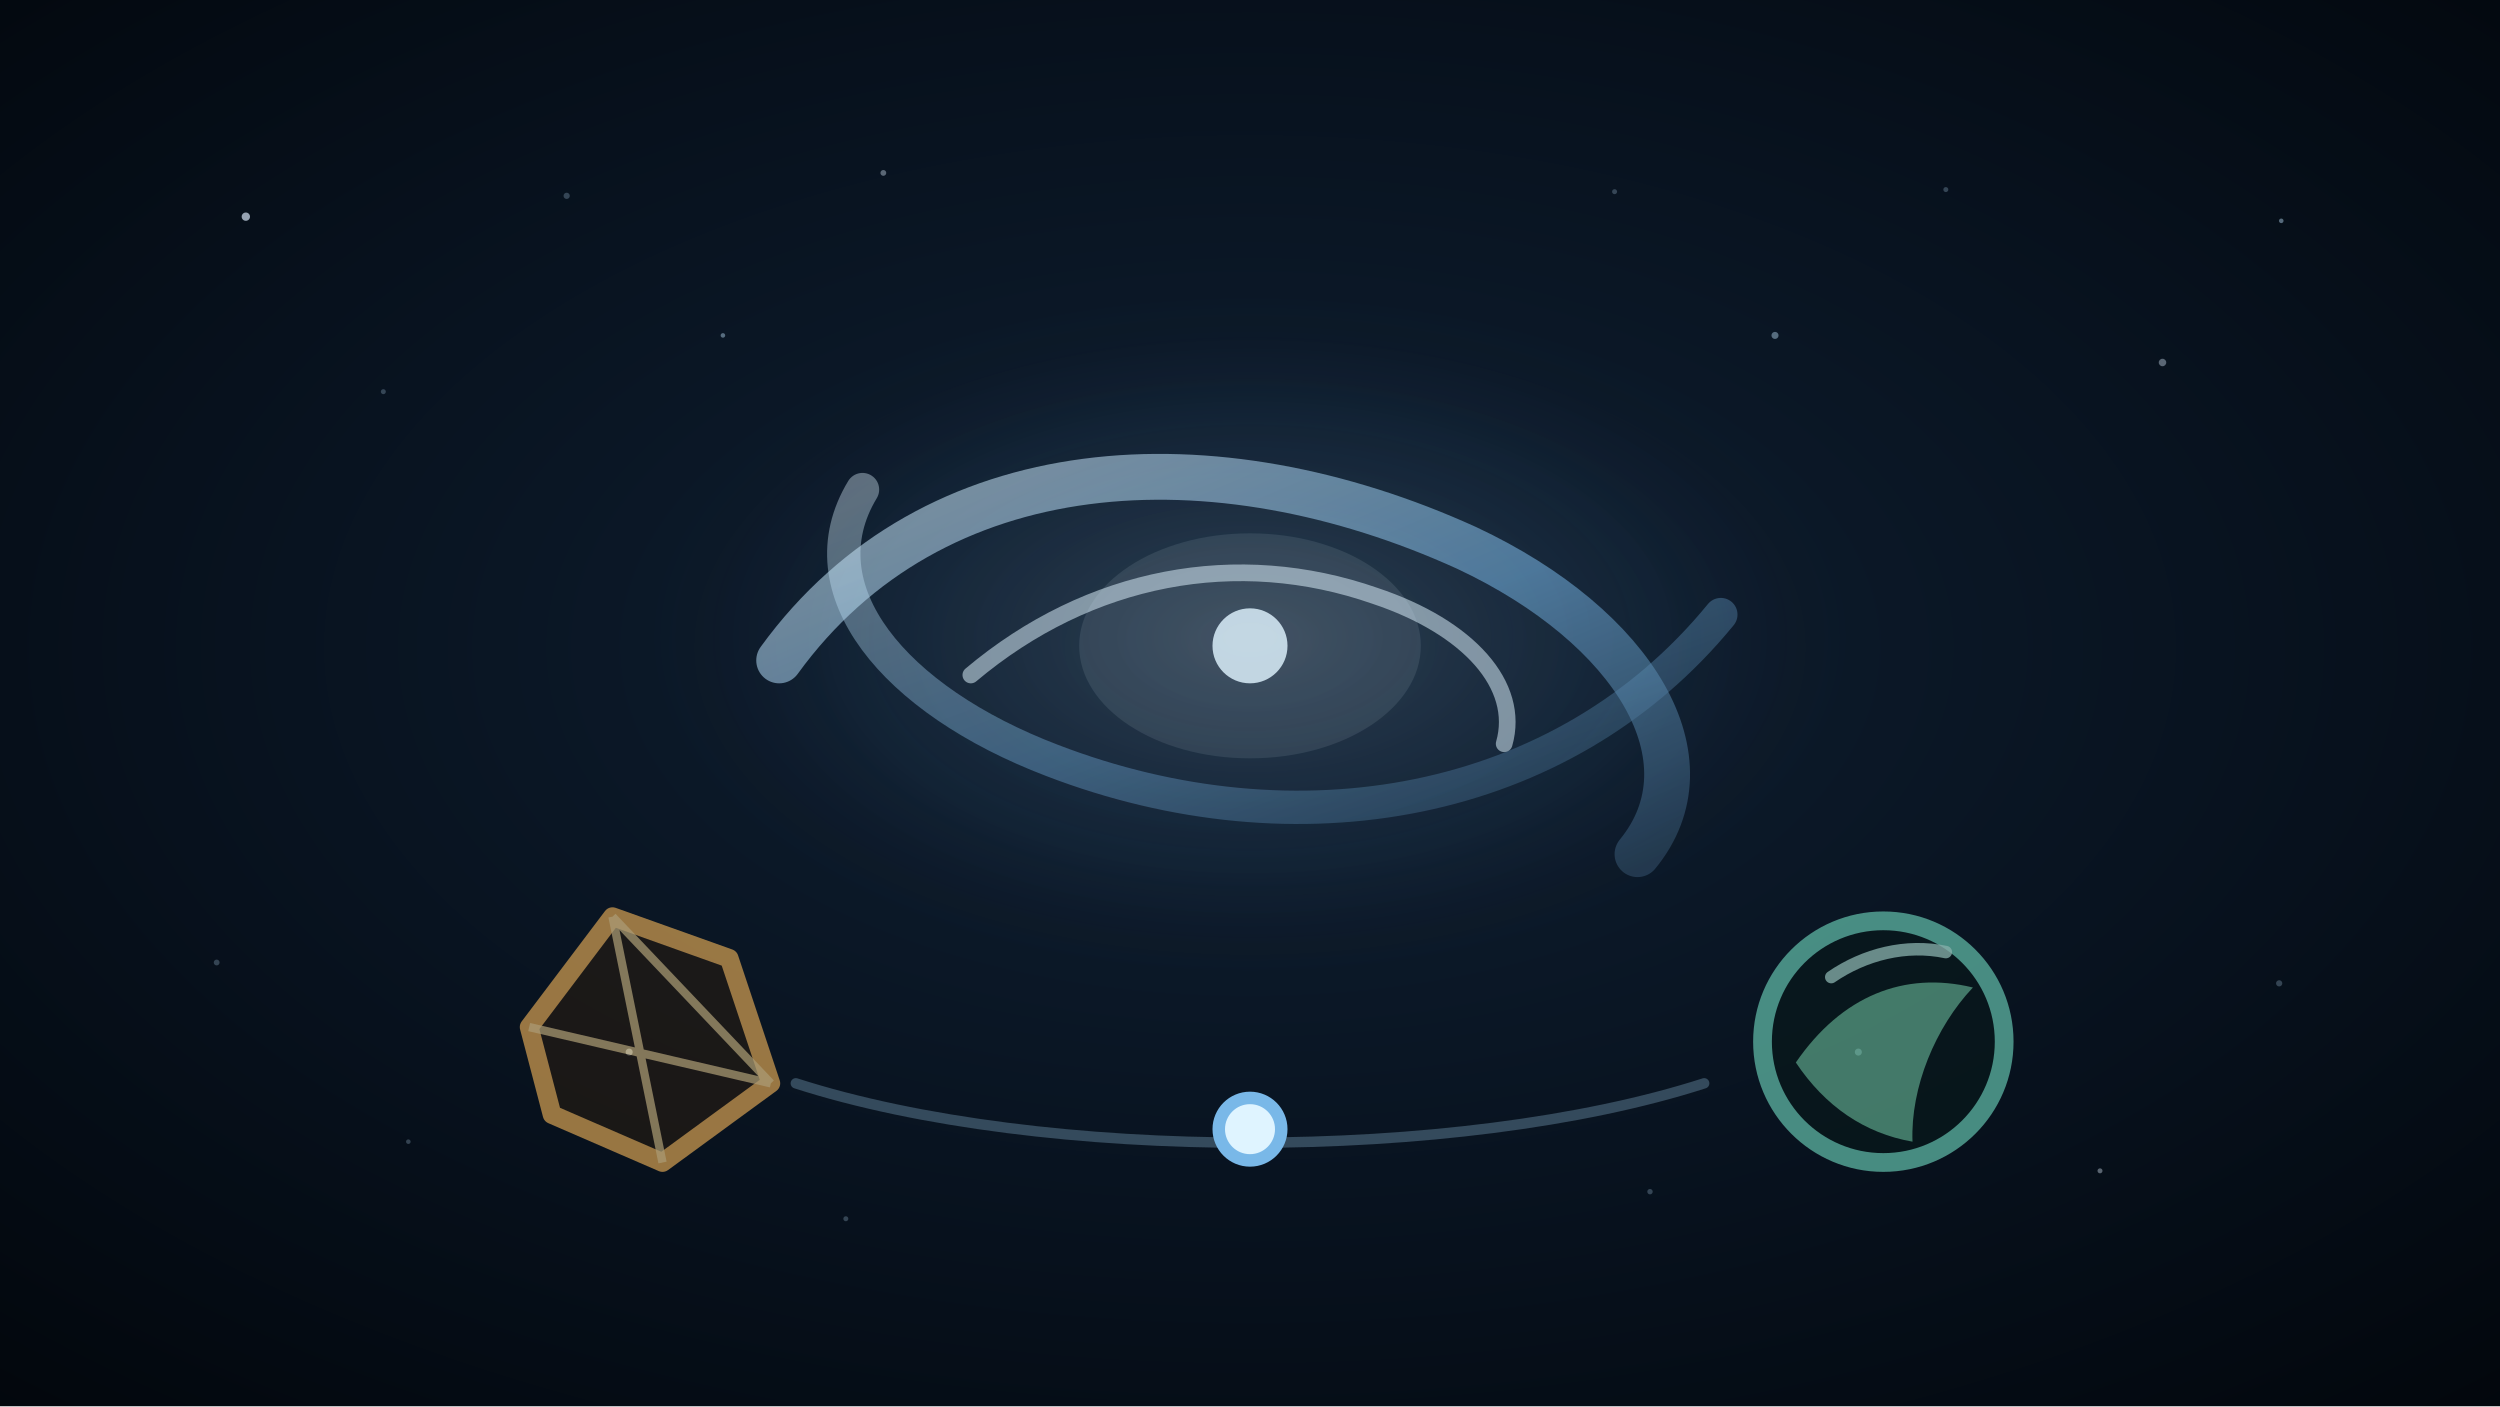
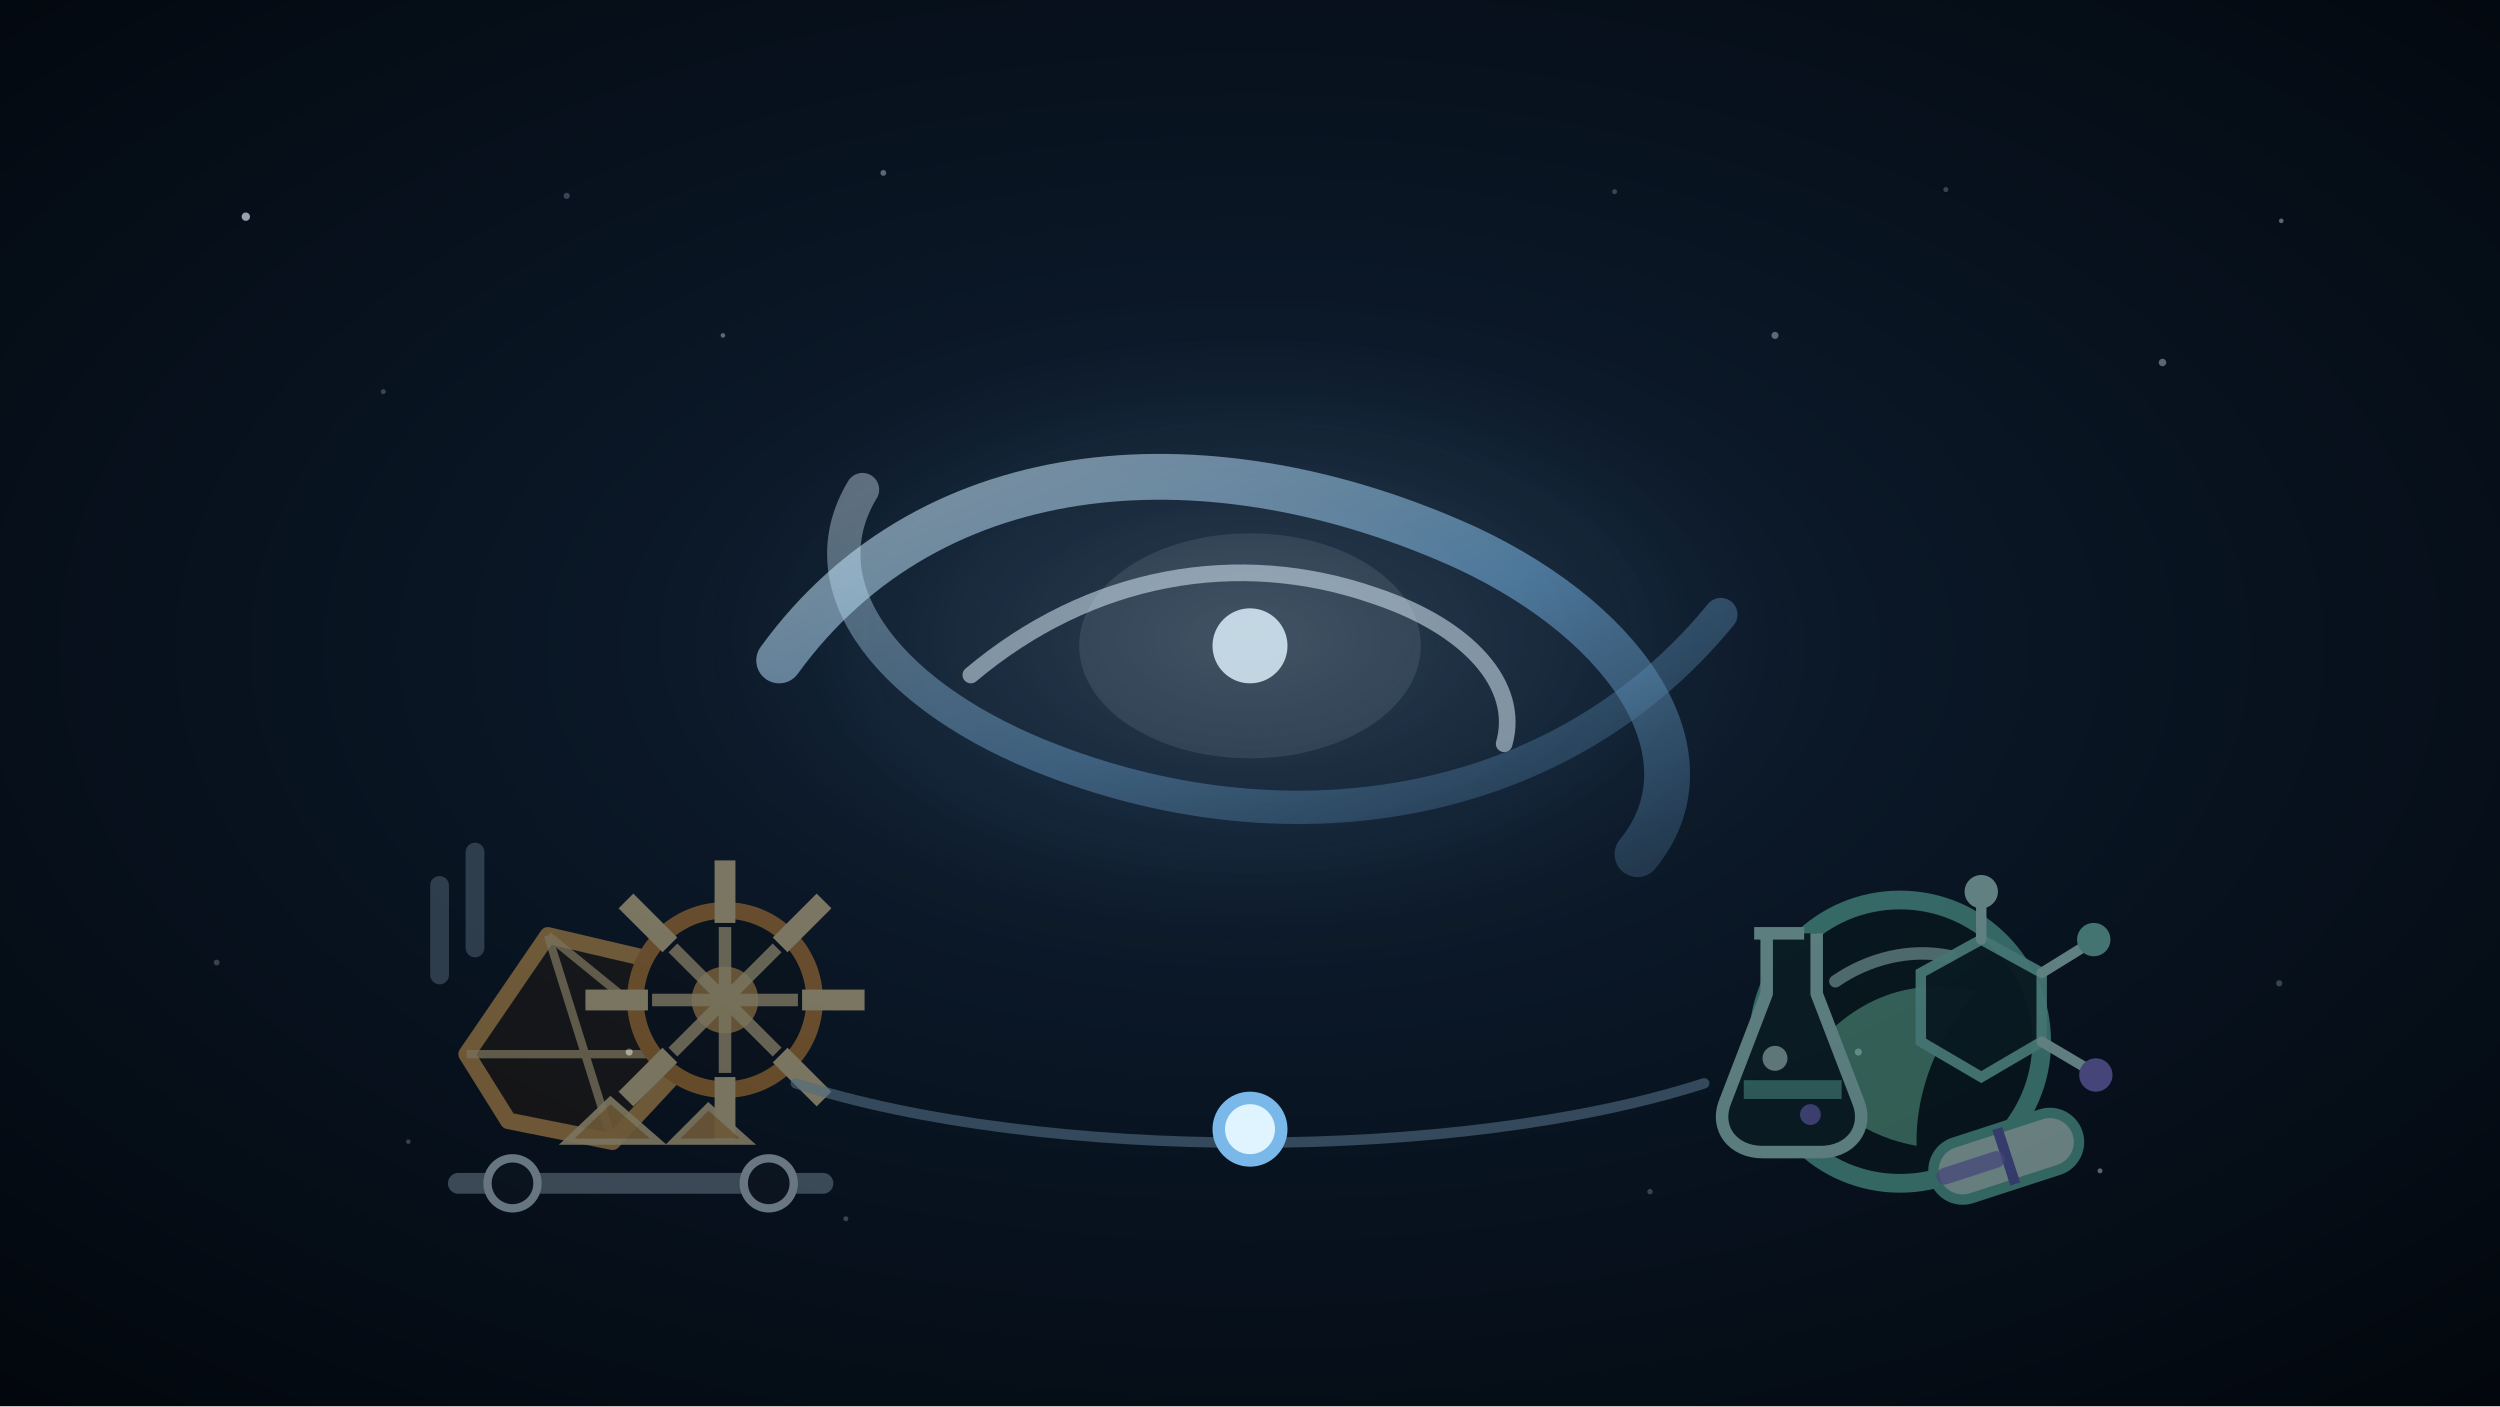
<svg xmlns="http://www.w3.org/2000/svg" width="1200" height="675" viewBox="0 0 1200 675" role="img" aria-labelledby="title desc">
  <defs>
    <radialGradient id="background" cx="50%" cy="46%" r="76%">
      <stop offset="0" stop-color="#102033" />
      <stop offset="0.58" stop-color="#07111d" />
      <stop offset="1" stop-color="#02060b" />
    </radialGradient>
    <radialGradient id="galaxyGlow" cx="50%" cy="50%" r="50%">
      <stop offset="0" stop-color="#dff4ff" stop-opacity="0.22" />
      <stop offset="0.65" stop-color="#79b8e8" stop-opacity="0.07" />
      <stop offset="1" stop-color="#02060b" stop-opacity="0" />
    </radialGradient>
    <linearGradient id="accent" x1="0" y1="0" x2="1" y2="1">
      <stop offset="0" stop-color="#dff4ff" />
      <stop offset="0.55" stop-color="#79b8e8" />
      <stop offset="1" stop-color="#35546f" />
    </linearGradient>
  </defs>
  <rect width="1200" height="675" fill="url(#background)" />
  <g>
    <circle cx="118" cy="104" r="2" fill="#dfefff" opacity="0.66" />
    <circle cx="184" cy="188" r="1.2" fill="#7e98ad" opacity="0.38" />
    <circle cx="272" cy="94" r="1.5" fill="#7e98ad" opacity="0.38" />
    <circle cx="347" cy="161" r="1.1" fill="#7e98ad" opacity="0.66" />
    <circle cx="424" cy="83" r="1.4" fill="#dfefff" opacity="0.38" />
    <circle cx="775" cy="92" r="1.2" fill="#7e98ad" opacity="0.38" />
    <circle cx="852" cy="161" r="1.7" fill="#7e98ad" opacity="0.66" />
    <circle cx="934" cy="91" r="1.2" fill="#7e98ad" opacity="0.38" />
    <circle cx="1038" cy="174" r="1.8" fill="#dfefff" opacity="0.38" />
    <circle cx="1095" cy="106" r="1.1" fill="#7e98ad" opacity="0.66" />
    <circle cx="104" cy="462" r="1.4" fill="#7e98ad" opacity="0.38" />
    <circle cx="196" cy="548" r="1.1" fill="#7e98ad" opacity="0.38" />
    <circle cx="302" cy="505" r="1.7" fill="#dfefff" opacity="0.66" />
    <circle cx="406" cy="585" r="1.2" fill="#7e98ad" opacity="0.38" />
    <circle cx="792" cy="572" r="1.3" fill="#7e98ad" opacity="0.38" />
    <circle cx="892" cy="505" r="1.7" fill="#7e98ad" opacity="0.66" />
    <circle cx="1008" cy="562" r="1.2" fill="#dfefff" opacity="0.38" />
    <circle cx="1094" cy="472" r="1.5" fill="#7e98ad" opacity="0.38" />
  </g>
  <g>
    <ellipse cx="600" cy="306" rx="300" ry="170" fill="url(#galaxyGlow)" opacity="0.72" />
    <path d="M374 317 C448 215 583 208 704 263 C785 301 823 365 786 410" fill="none" stroke="url(#accent)" stroke-width="22" stroke-linecap="round" opacity="0.54" />
    <path d="M826 295 C750 388 622 410 505 365 C429 336 385 283 414 235" fill="none" stroke="url(#accent)" stroke-width="16" stroke-linecap="round" opacity="0.38" />
    <path d="M466 324 C523 276 594 263 660 286 C705 301 730 329 722 357" fill="none" stroke="#dff4ff" stroke-width="8" stroke-linecap="round" opacity="0.52" />
    <ellipse cx="600" cy="310" rx="82" ry="54" fill="#dff4ff" opacity="0.10" />
    <circle cx="600" cy="310" r="18" fill="#dff4ff" opacity="0.82" />
  </g>
-   <g opacity="0.66">
-     <path d="M254 493 L294 440 L350 460 L370 520 L318 558 L265 535 Z" fill="#241b12" stroke="#e4aa55" stroke-width="9" stroke-linejoin="round" />
-     <path d="M294 440 L318 558 M254 493 L370 520 M294 440 L370 520" fill="none" stroke="#ffe2a0" stroke-width="4" opacity="0.72" />
+   <g opacity="0.46">
+     <path d="M224 506 L263 449 L310 460 L333 506 L294 548 L244 538 Z" fill="#241b12" stroke="#e4aa55" stroke-width="8" stroke-linejoin="round" />
+     <path d="M263 449 L294 548 M224 506 L333 506 M263 449 L333 506" fill="none" stroke="#ffe2a0" stroke-width="4" opacity="0.74" />
+     <g transform="translate(348 480)">
+       <circle r="43" fill="#0b1118" stroke="#d58e38" stroke-width="8" />
+       <circle r="16" fill="#e3aa55" opacity="0.92" />
+       <path d="M0-62 V-42 M0 42 V62 M-62 0 H-42 M42 0 H62 M-44-44 L-30-30 M30 30 L44 44 M44-44 L30-30 M-30 30 L-44 44" fill="none" stroke="#ffe7aa" stroke-width="10" stroke-linecap="square" />
+       <path d="M0-35 V35 M-35 0 H35 M-25-25 L25 25 M25-25 L-25 25" fill="none" stroke="#ffe7aa" stroke-width="6" opacity="0.82" />
+     </g>
+     <path d="M220 568 H395" fill="none" stroke="#8ba0af" stroke-width="10" stroke-linecap="round" opacity="0.86" />
+     <circle cx="246" cy="568" r="12" fill="#101820" stroke="#d9edf8" stroke-width="4" />
+     <circle cx="369" cy="568" r="12" fill="#101820" stroke="#d9edf8" stroke-width="4" />
+     <path d="M272 548 L293 528 L316 548 Z M323 548 L340 531 L359 548 Z" fill="#e3aa55" stroke="#ffe7aa" stroke-width="3" opacity="0.92" />
+     <path d="M211 425 V468 M228 409 V455" stroke="#7f95a6" stroke-width="9" stroke-linecap="round" opacity="0.70" />
  </g>
-   <g opacity="0.66">
-     <circle cx="904" cy="500" r="58" fill="#07191a" stroke="#69cbb5" stroke-width="9" />
-     <path d="M862 510 C884 478 914 466 947 474 C929 493 917 522 918 548 C895 544 876 531 862 510 Z" fill="#75d0a8" opacity="0.82" />
-     <path d="M879 469 C895 458 915 453 934 457" fill="none" stroke="#c9fff1" stroke-width="6" stroke-linecap="round" opacity="0.76" />
+   <g opacity="0.46">
+     <circle cx="912" cy="500" r="68" fill="#07191a" stroke="#69cbb5" stroke-width="9" />
+     <path d="M864 512 C886 480 916 468 949 476 C931 495 919 524 920 550 C897 546 878 533 864 512 Z" fill="#75d0a8" opacity="0.86" />
+     <path d="M881 471 C897 460 917 455 936 459" fill="none" stroke="#c9fff1" stroke-width="6" stroke-linecap="round" opacity="0.78" />
+     <path d="M951 451 L980 467 L980 500 L951 517 L922 500 L922 467 Z" fill="#0b2022" stroke="#8be6d4" stroke-width="5" opacity="0.96" />
+     <path d="M951 451 L951 430 M980 467 L1001 454 M980 500 L1002 513" fill="none" stroke="#c9fff1" stroke-width="5" stroke-linecap="round" />
+     <circle cx="951" cy="428" r="8" fill="#c9fff1" />
+     <circle cx="1005" cy="451" r="8" fill="#8be6d4" />
+     <circle cx="1006" cy="516" r="8" fill="#8d82e8" />
+     <path d="M842 448 H866 M848 448 V477 L828 529 C823 542 832 553 846 553 H874 C888 553 897 542 892 529 L872 477 V448" fill="#0a2324" stroke="#bdf8eb" stroke-width="6" stroke-linejoin="round" />
+     <path d="M837 523 H884" stroke="#69cbb5" stroke-width="9" opacity="0.82" />
+     <circle cx="852" cy="508" r="6" fill="#d9fff5" opacity="0.9" />
+     <circle cx="869" cy="535" r="5" fill="#8d82e8" opacity="0.85" />
+     <g transform="translate(963 555) rotate(-18)">
+       <rect x="-36" y="-14" width="72" height="28" rx="14" fill="#d9fff5" stroke="#69cbb5" stroke-width="5" />
+       <path d="M0 -14 V14" stroke="#6a70c9" stroke-width="5" />
+       <path d="M-31 0 H-5" stroke="#8d82e8" stroke-width="8" stroke-linecap="round" opacity="0.72" />
+     </g>
  </g>
  <path d="M382 520 C500 558 700 558 818 520" fill="none" stroke="#4f6a7f" stroke-width="5" stroke-linecap="round" opacity="0.62" />
  <circle cx="600" cy="542" r="15" fill="#dff4ff" stroke="#79b8e8" stroke-width="6" />
</svg>
